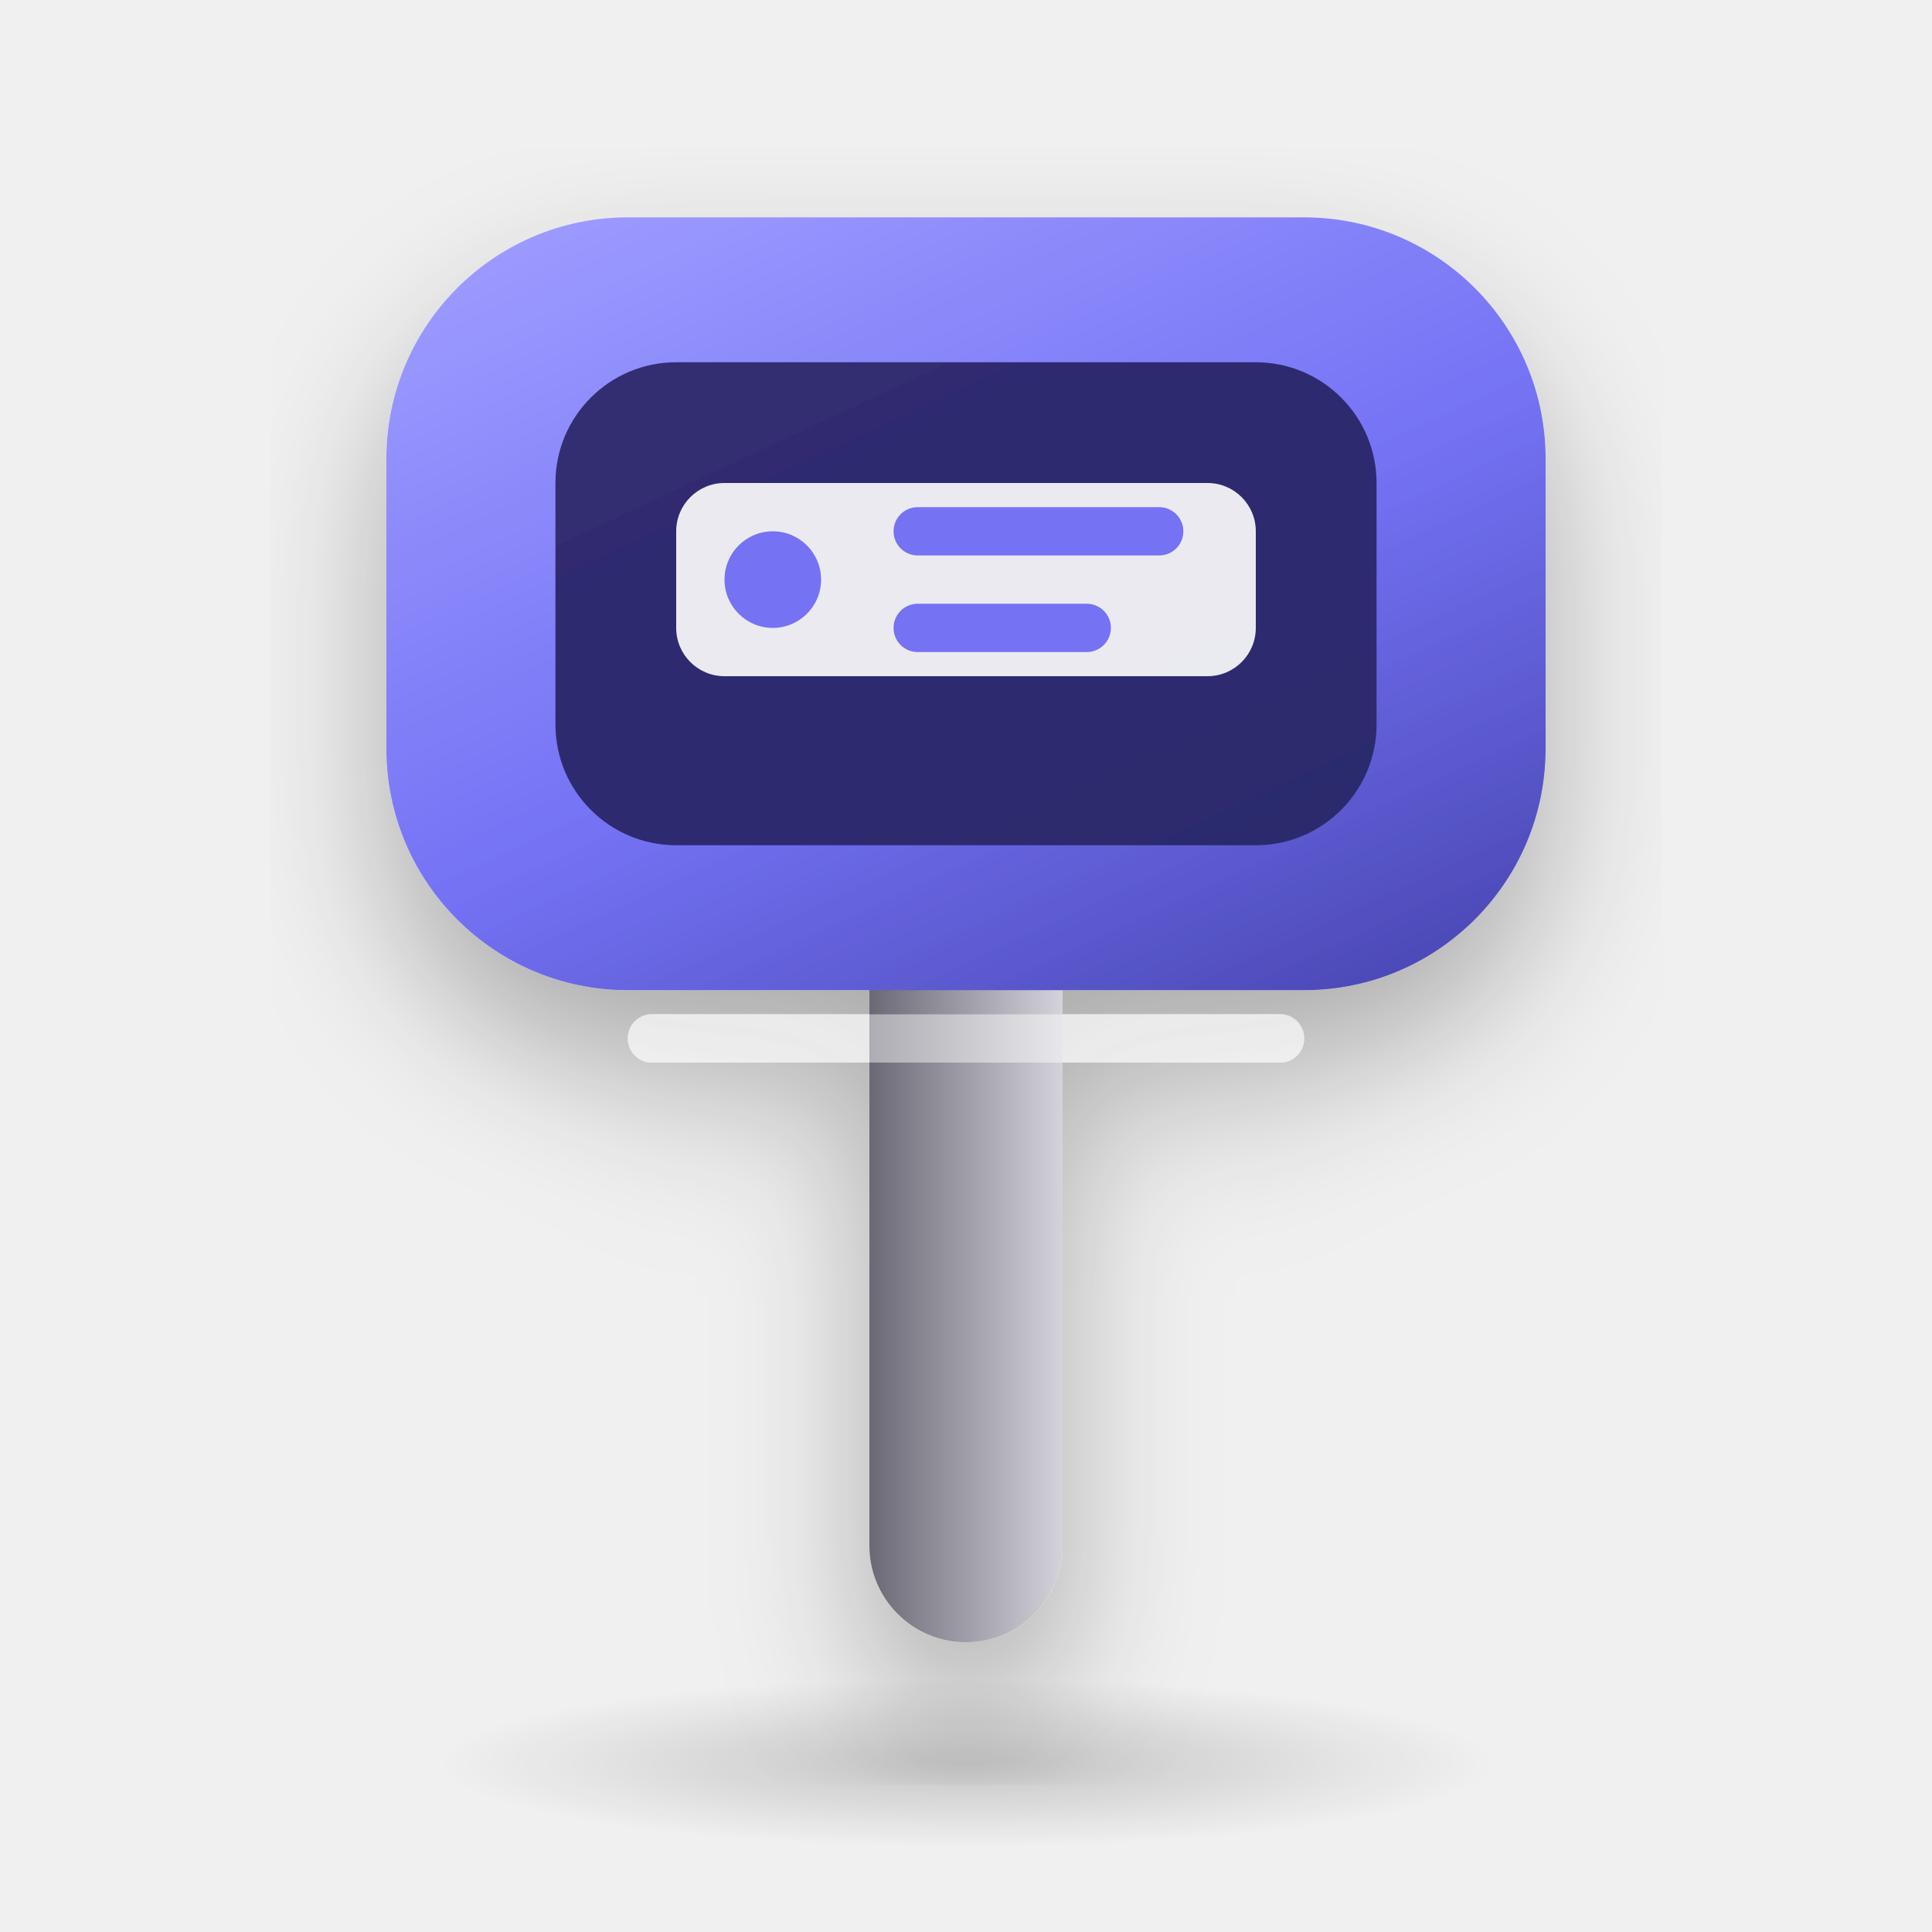
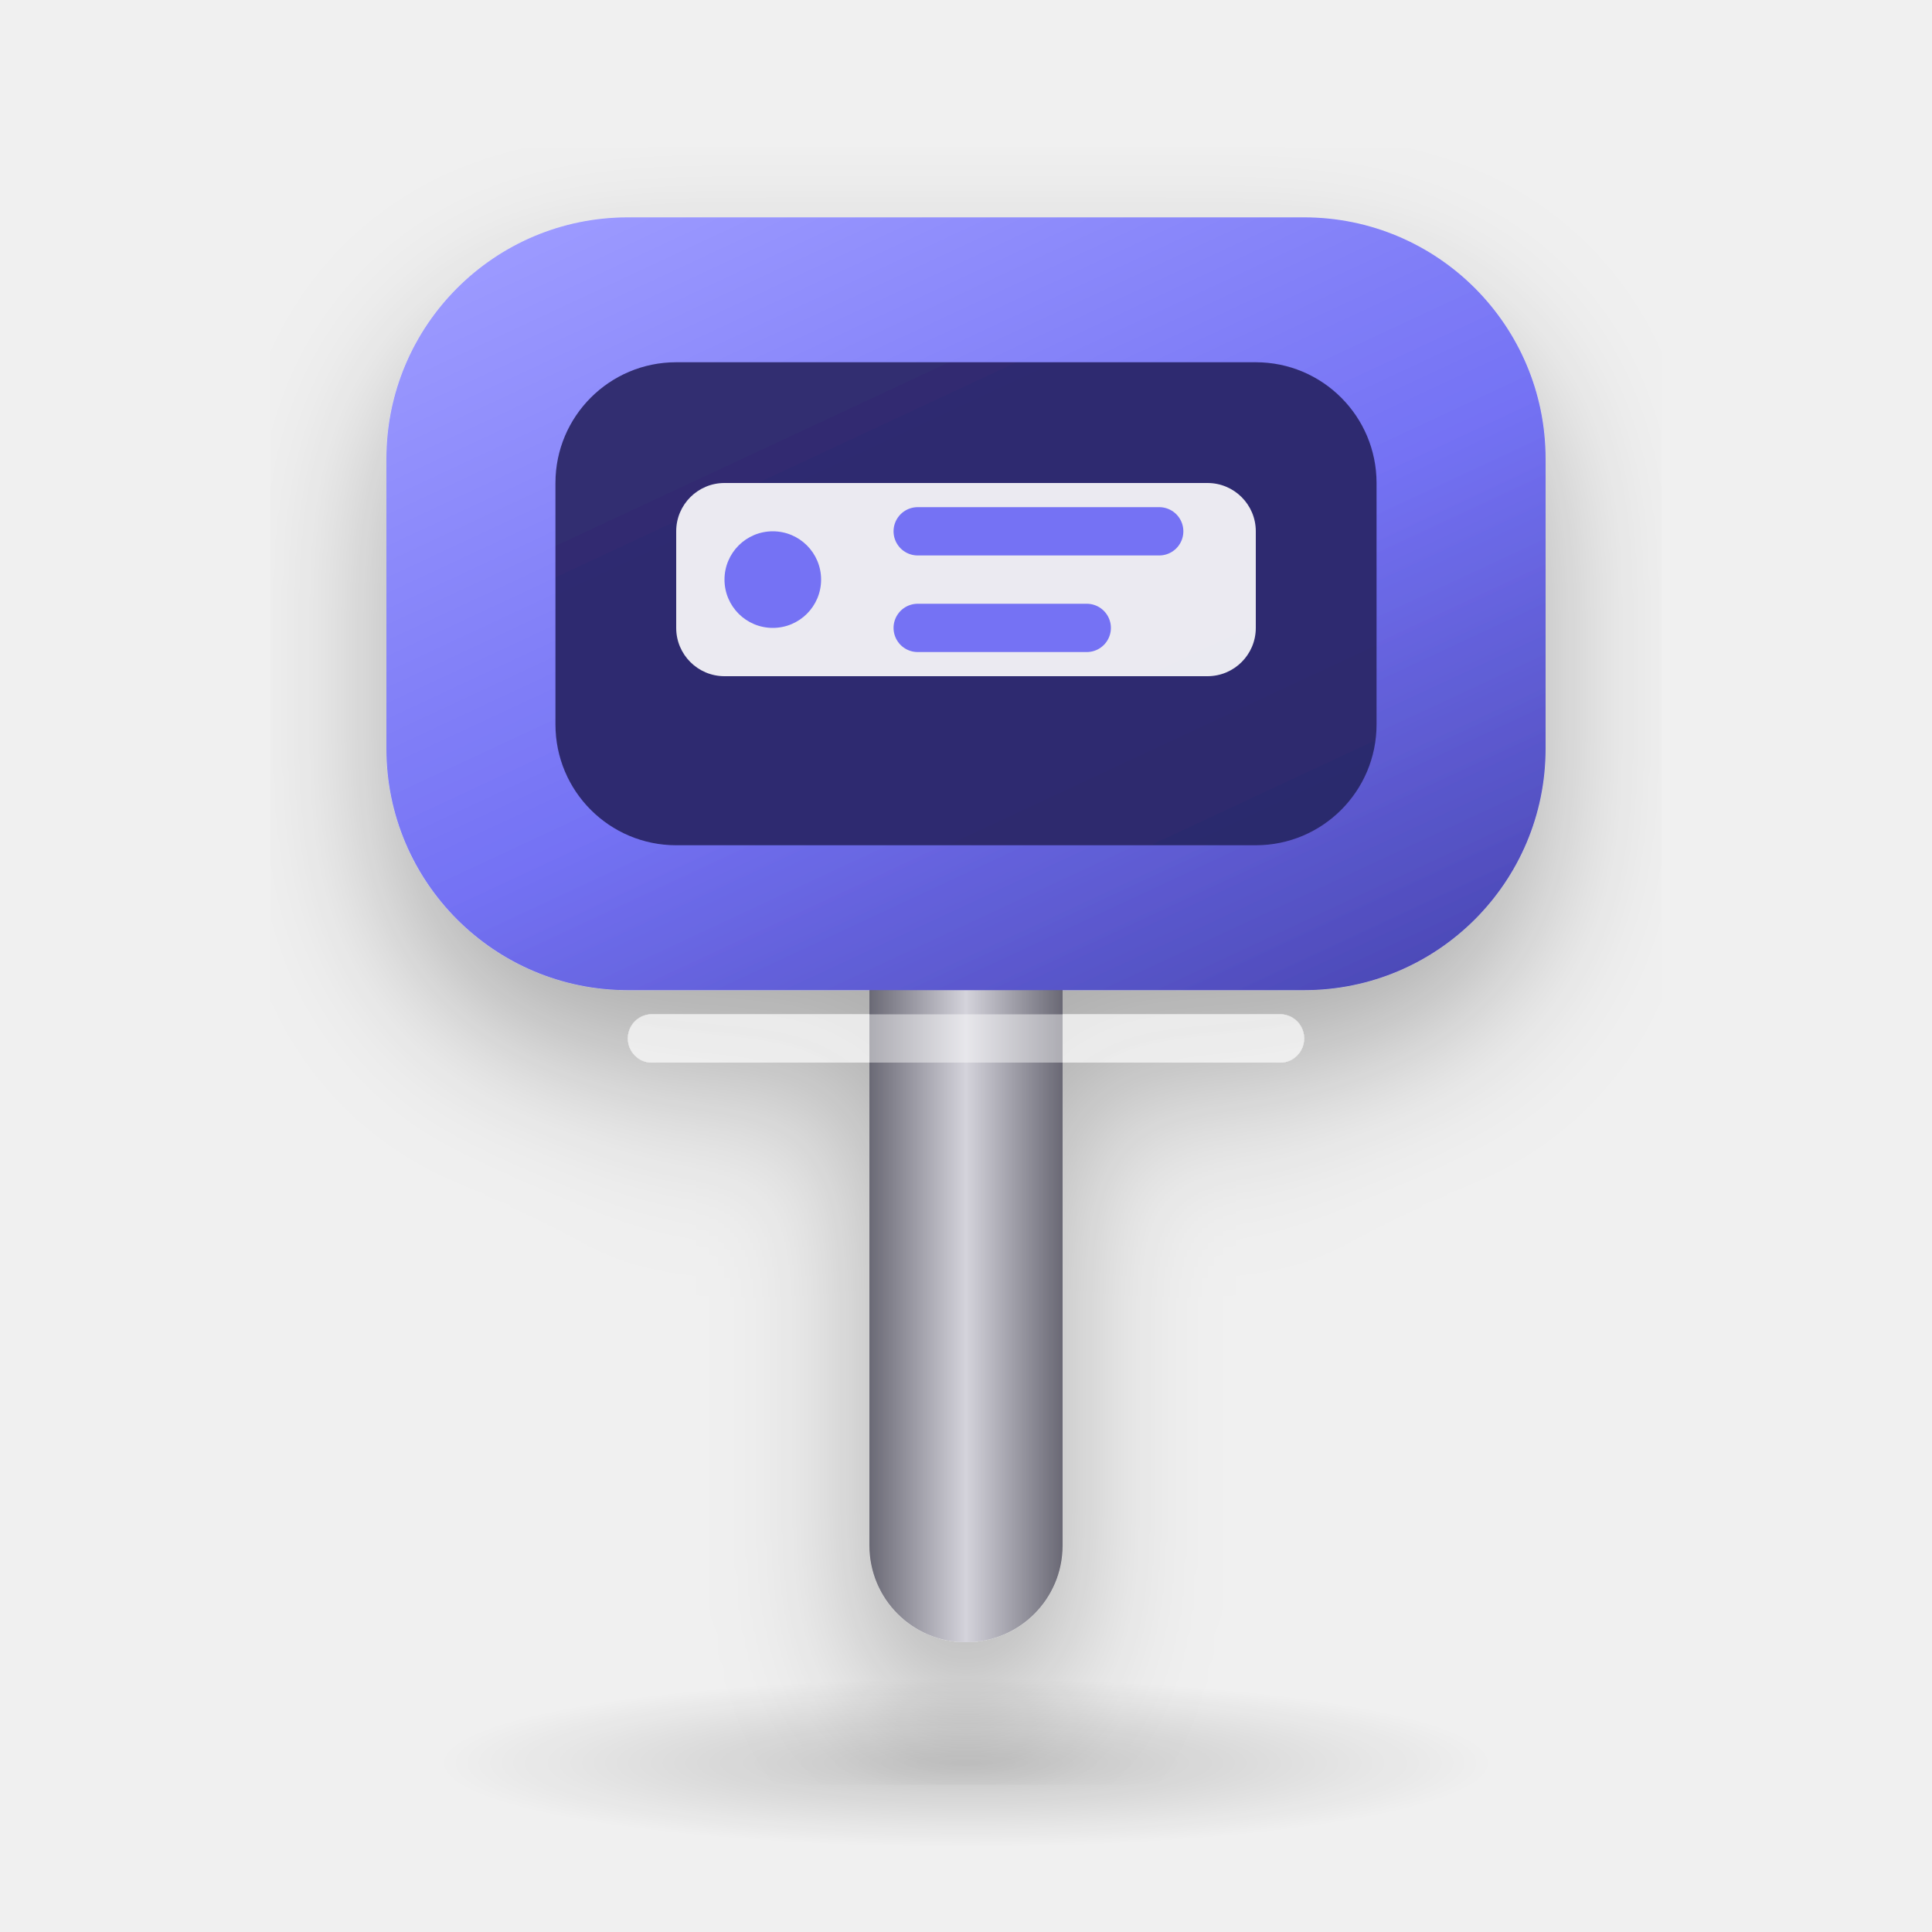
<svg xmlns="http://www.w3.org/2000/svg" viewBox="0 0 80 80" role="img" aria-label="ItundaFace 3D bus stop">
  <defs>
-     <linearGradient id="sign" x1="15%" y1="0%" x2="85%" y2="100%">
+     <linearGradient id="itdf-3d-places-bus-stop-sign" x1="15%" y1="0%" x2="85%" y2="100%">
      <stop offset="0" stop-color="#9C9AFF" />
      <stop offset="55%" stop-color="#7472F4" />
      <stop offset="100%" stop-color="#4D4AB8" />
    </linearGradient>
-     <linearGradient id="pole" x1="0" y1="0" x2="1" y2="0">
+     <linearGradient id="itdf-3d-places-bus-stop-pole" x1="0" y1="0" x2="1" y2="0">
      <stop offset="0" stop-color="#6A6975" />
-       <stop offset="50" stop-color="#D4D3DB" />
-       <stop offset="100" stop-color="#696874" />
+       <stop offset="50%" stop-color="#D4D3DB" />
+       <stop offset="100%" stop-color="#696874" />
    </linearGradient>
-     <radialGradient id="ground">
+     <radialGradient id="itdf-3d-places-bus-stop-ground">
      <stop offset="0" stop-color="#000" stop-opacity=".18" />
      <stop offset="1" stop-color="#000" stop-opacity="0" />
    </radialGradient>
-     <filter id="shadow">
+     <filter id="itdf-3d-places-bus-stop-shadow">
      <feDropShadow dx="0" dy="3" stdDeviation="3" flood-color="#000" flood-opacity=".28" />
    </filter>
  </defs>
-   <ellipse cx="40" cy="73" rx="22" ry="3.5" fill="url(#ground)" />
-   <g filter="url(#shadow)">
-     <rect x="36" y="29" width="8" height="39" rx="4" fill="url(#pole)" />
-     <rect x="16" y="9" width="48" height="32" rx="10" fill="url(#sign)" />
+   <ellipse cx="40" cy="73" rx="22" ry="3.5" fill="url(#itdf-3d-places-bus-stop-ground)" />
+   <g filter="url(#itdf-3d-places-bus-stop-shadow)">
+     <rect x="36" y="29" width="8" height="39" rx="4" fill="url(#itdf-3d-places-bus-stop-pole)" />
+     <rect x="16" y="9" width="48" height="32" rx="10" fill="url(#itdf-3d-places-bus-stop-sign)" />
    <rect x="23" y="15" width="34" height="20" rx="5" fill="#282565" opacity=".92" />
    <rect x="28" y="20" width="24" height="8" rx="2" fill="#FFFFFF" opacity=".9" />
    <circle cx="32" cy="24" r="2" fill="#7472F4" />
    <path d="M38 22h10M38 26h7" stroke="#7472F4" stroke-width="2" stroke-linecap="round" />
    <path d="M27 43h26" stroke="#FFFFFF" stroke-opacity=".45" stroke-width="2" stroke-linecap="round" />
  </g>
</svg>
